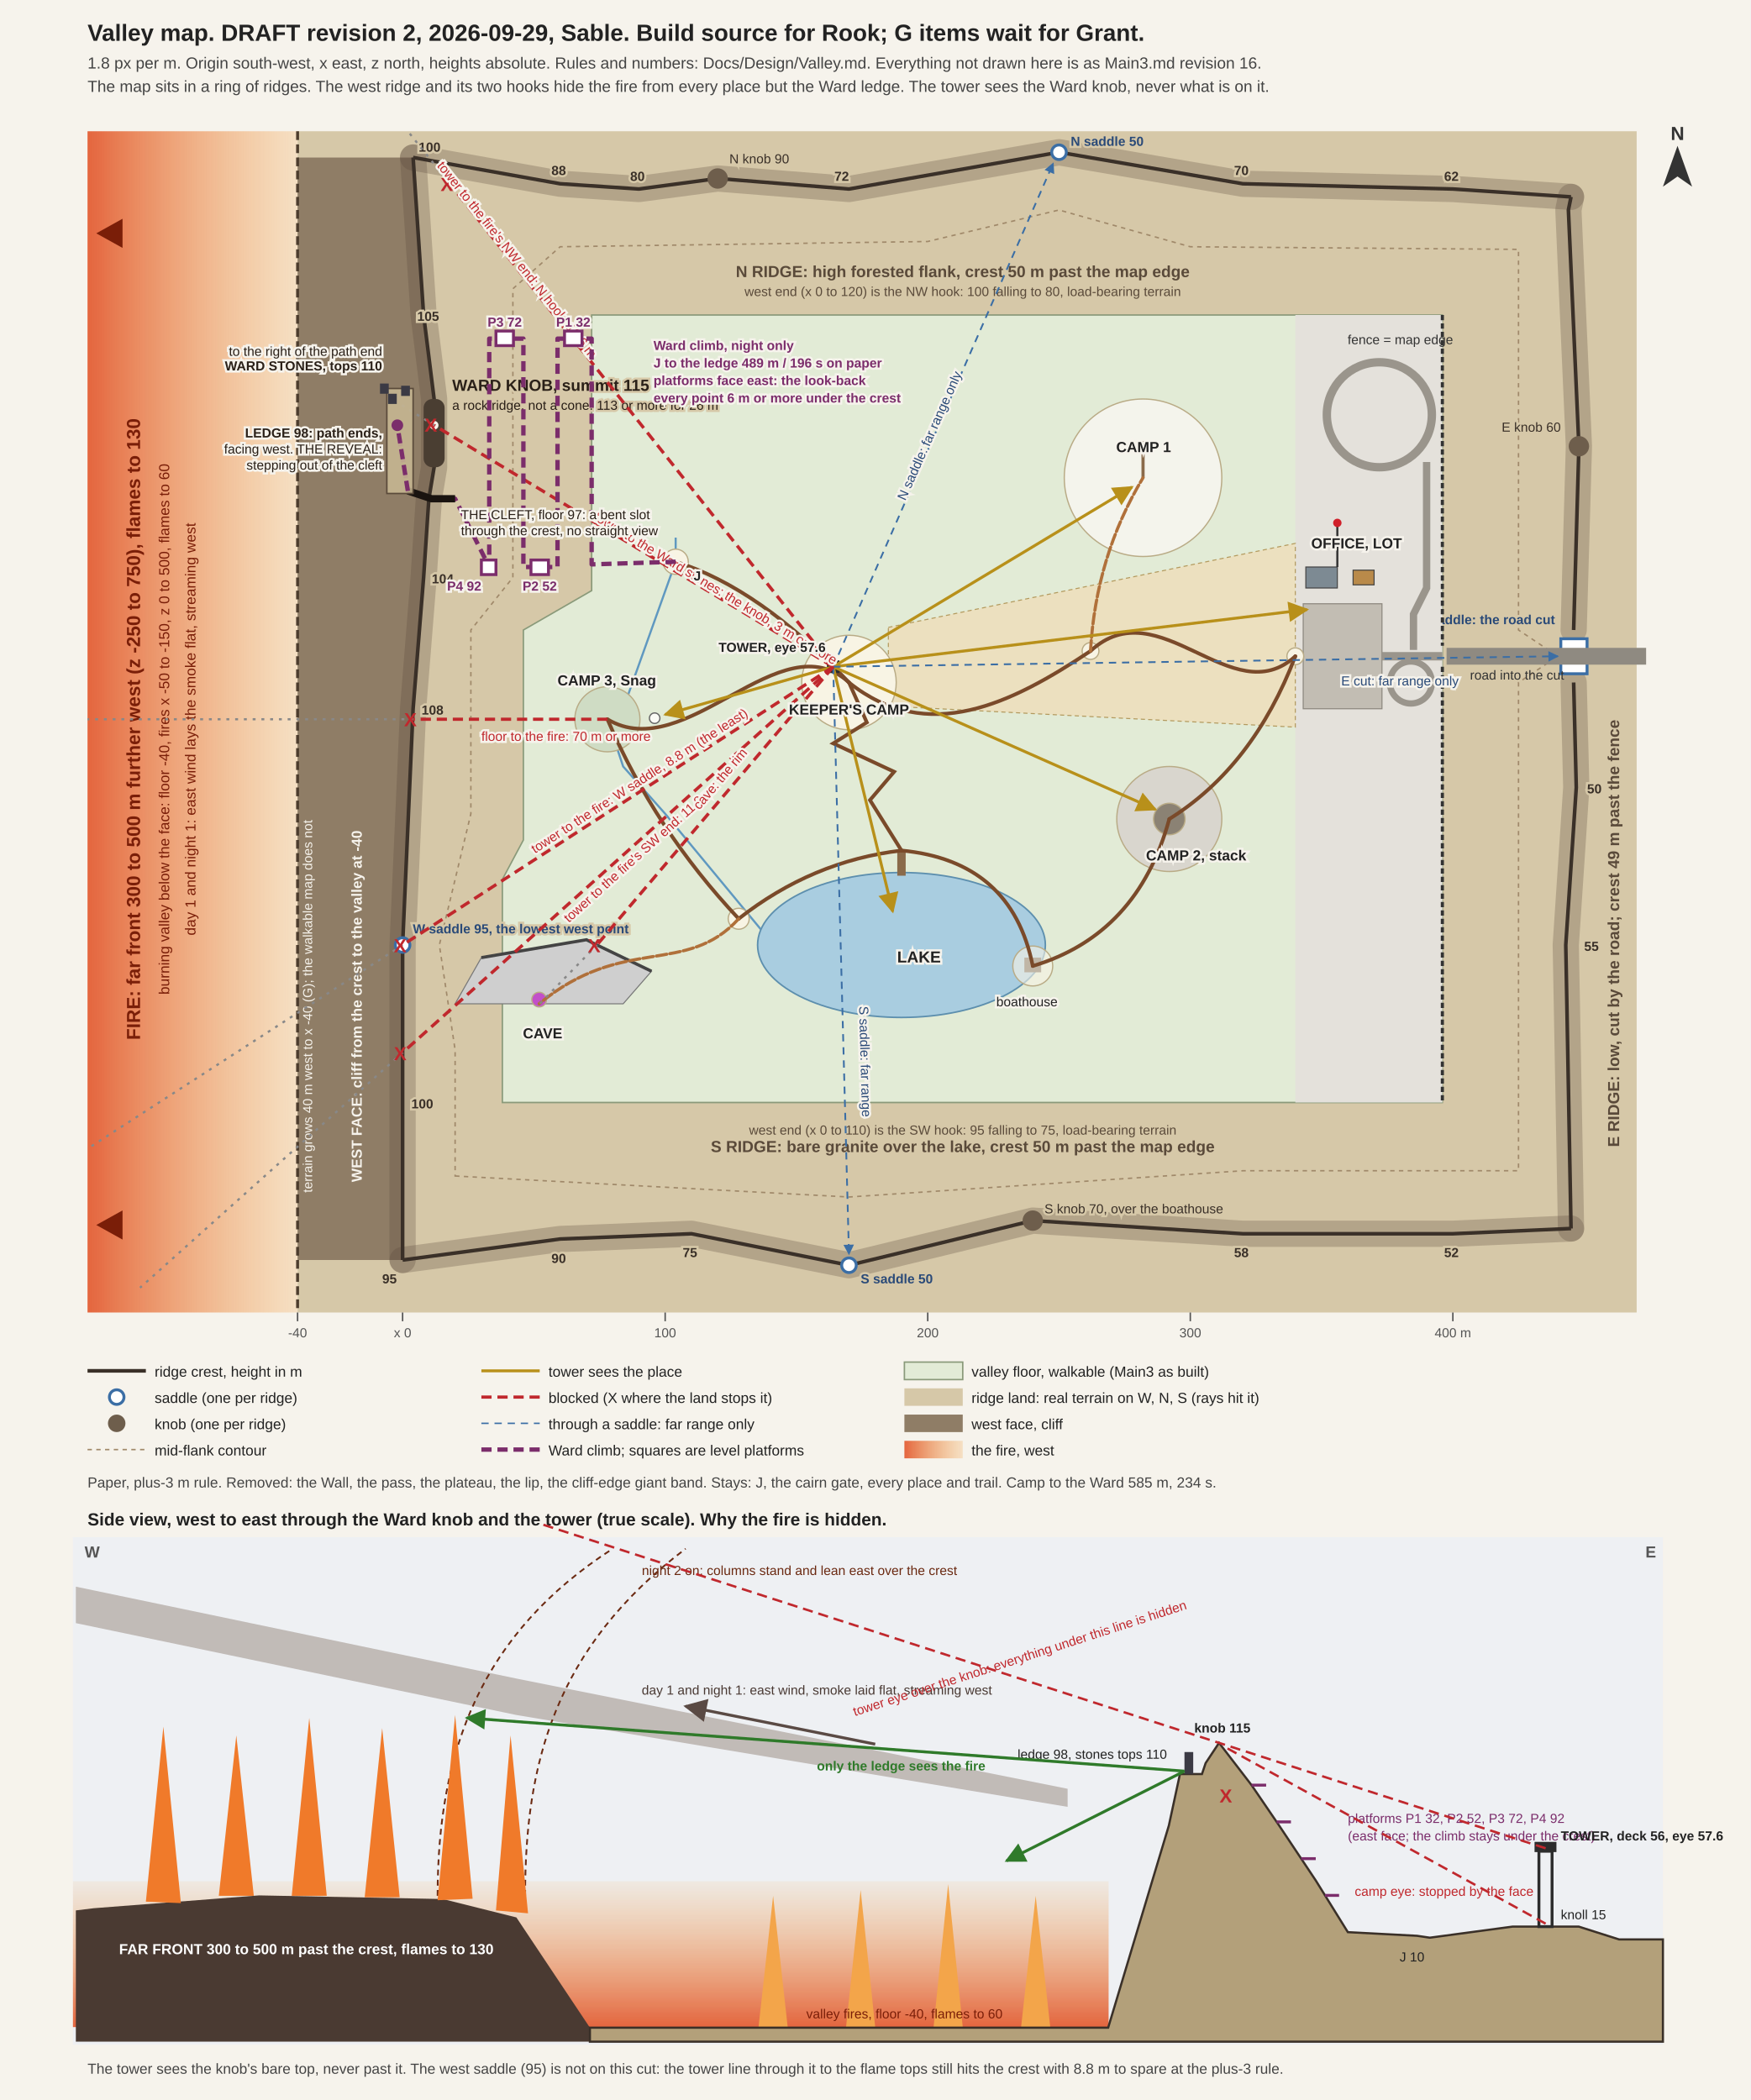
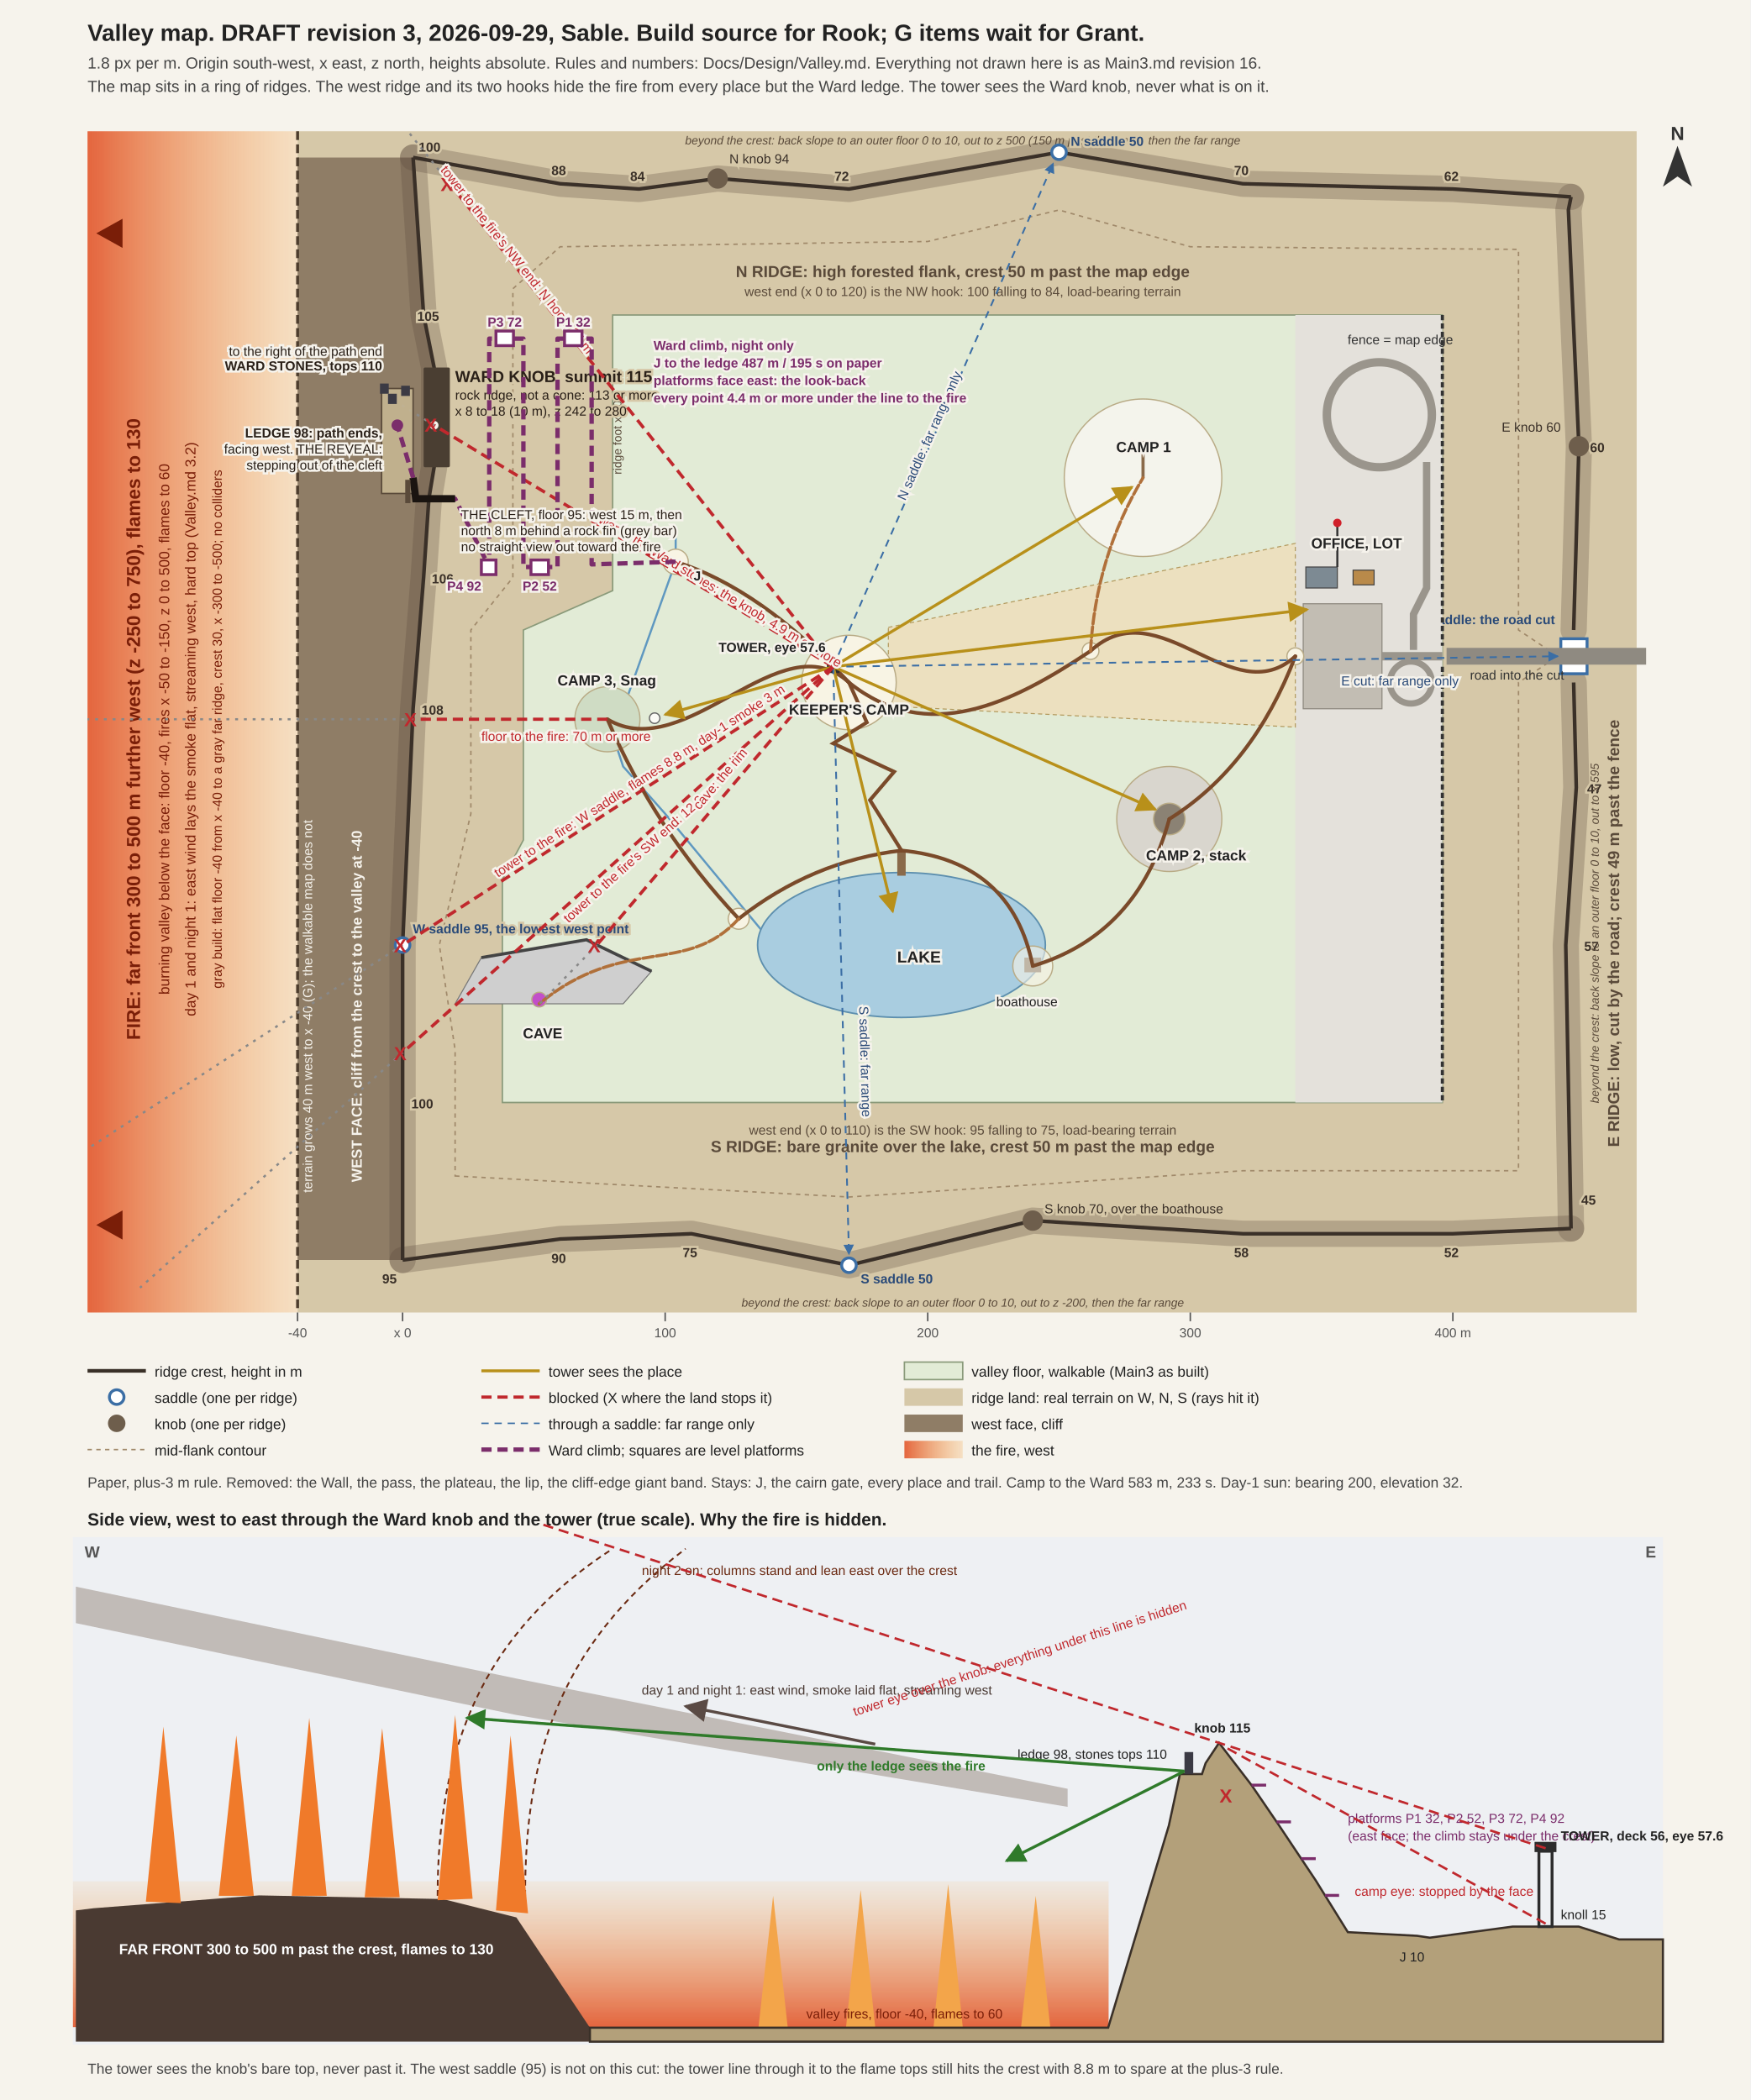
<svg xmlns="http://www.w3.org/2000/svg" width="1200" height="1440" viewBox="0 0 1200 1440" font-family="Arial, Helvetica, sans-serif">
  <defs>
    <linearGradient id="fire" x1="0" y1="0" x2="1" y2="0">
      <stop offset="0" stop-color="#e2552a" stop-opacity="0.9" />
      <stop offset="1" stop-color="#f3a54a" stop-opacity="0.25" />
    </linearGradient>
    <linearGradient id="fireV" x1="0" y1="1" x2="0" y2="0">
      <stop offset="0" stop-color="#e2552a" stop-opacity="0.9" />
      <stop offset="1" stop-color="#f3a54a" stop-opacity="0.1" />
    </linearGradient>
    <marker id="arrY" viewBox="0 0 10 10" refX="9" refY="5" markerWidth="7" markerHeight="7" orient="auto">
      <path d="M0,0 L10,5 L0,10 z" fill="#b8901a" />
    </marker>
    <marker id="arrG" viewBox="0 0 10 10" refX="9" refY="5" markerWidth="7" markerHeight="7" orient="auto">
      <path d="M0,0 L10,5 L0,10 z" fill="#2f7a2a" />
    </marker>
    <marker id="arrB" viewBox="0 0 10 10" refX="9" refY="5" markerWidth="6" markerHeight="6" orient="auto">
      <path d="M0,0 L10,5 L0,10 z" fill="#3b6ea5" />
    </marker>
    <marker id="arrS" viewBox="0 0 10 10" refX="9" refY="5" markerWidth="8" markerHeight="8" orient="auto">
      <path d="M0,0 L10,5 L0,10 z" fill="#5a4a44" />
    </marker>
  </defs>
  <rect x="0" y="0" width="1200" height="1440" fill="#f6f3ec" />
-   <text x="60" y="28" font-size="16" font-weight="bold" fill="#222">Valley map. DRAFT revision 2, 2026-09-29, Sable. Build source for Rook; G items wait for Grant.</text>
+   <text x="60" y="28" font-size="16" font-weight="bold" fill="#222">Valley map. DRAFT revision 3, 2026-09-29, Sable. Build source for Rook; G items wait for Grant.</text>
  <text x="60" y="47" font-size="11" fill="#444">1.8 px per m. Origin south-west, x east, z north, heights absolute. Rules and numbers: Docs/Design/Valley.md. Everything not drawn here is as Main3.md revision 16.</text>
  <text x="60" y="63" font-size="11" fill="#444">The map sits in a ring of ridges. The west ridge and its two hooks hide the fire from every place but the Ward ledge. The tower sees the Ward knob, never what is on it.</text>
  <rect x="60" y="90" width="144" height="810" fill="url(#fire)" />
  <text transform="translate(96,500) rotate(-90)" text-anchor="middle" font-size="13" font-weight="bold" fill="#7a1e08">FIRE: far front 300 to 500 m further west (z -250 to 750), flames to 130</text>
  <text transform="translate(116,500) rotate(-90)" text-anchor="middle" font-size="10" fill="#7a1e08">burning valley below the face: floor -40, fires x -50 to -150, z 0 to 500, flames to 60</text>
-   <text transform="translate(134,500) rotate(-90)" text-anchor="middle" font-size="10" fill="#7a1e08">day 1 and night 1: east wind lays the smoke flat, streaming west</text>
+   <text transform="translate(134,500) rotate(-90)" text-anchor="middle" font-size="10" fill="#7a1e08">day 1 and night 1: east wind lays the smoke flat, streaming west, hard top (Valley.md 3.2)</text>
+   <text transform="translate(152,500) rotate(-90)" text-anchor="middle" font-size="9" fill="#7a1e08">gray build: flat floor -40 from x -40 to a gray far ridge, crest 30, x -300 to -500; no colliders</text>
  <polygon points="66,160 84,150 84,170" fill="#7a1e08" />
  <polygon points="66,840 84,830 84,850" fill="#7a1e08" />
  <rect x="204" y="90" width="918" height="810" fill="#d6c8a8" />
-   <polygon points="276,864 276,756 276,648 283.2,486 290.4,396 294,342 297.6,320.4 297.6,291.6 297.6,273.6 290.4,216 283.2,108 204,108 204,864" fill="#8f7d66" />
+   <polygon points="276,864 276,756 276,648 283.2,486 290.4,396 294,342 297.6,320.4 297.6,291.6 297.6,252 290.4,216 283.2,108 204,108 204,864" fill="#8f7d66" />
  <line x1="204" y1="90" x2="204" y2="900" stroke="#4d3d2d" stroke-width="2" stroke-dasharray="6 3" />
  <text transform="translate(214,690) rotate(-90)" text-anchor="middle" font-size="9" fill="#f6f3ec">terrain grows 40 m west to x -40 (G); the walkable map does not</text>
  <text transform="translate(248,690) rotate(-90)" text-anchor="middle" font-size="10" font-weight="bold" fill="#f6f3ec">WEST FACE: cliff from the crest to the valley at -40</text>
-   <polygon points="344.4,756 344.4,603 358.8,576 358.8,432 405.6,405 405.6,216 988.8,216 988.8,756" fill="#e2ebd6" stroke="#8a9a7a" stroke-width="1" />
+   <polygon points="344.4,756 344.4,603 358.8,576 358.8,432 420,405 420,216 988.8,216 988.8,756" fill="#e2ebd6" stroke="#8a9a7a" stroke-width="1" />
+   <text transform="translate(426,300) rotate(-90)" text-anchor="middle" font-size="8" fill="#5a4a3a">ridge foot x 80</text>
  <polygon points="312,806.4 582,820.8 852,802.8 1041,802.8 1041,468 1068,450 1041,432 1041,171 816,169.2 726,144 636,165.6 384,169.2 351.6,198 351.6,396 322.8,432 322.8,558 301.2,648 312,720" fill="none" stroke="#a0896a" stroke-width="1" stroke-dasharray="3 3" />
  <g fill="none" stroke="#5a4a3a" stroke-opacity="0.28" stroke-width="18" stroke-linejoin="round" stroke-linecap="round">
-     <polyline points="276,864 276,756 276,648 283.2,486 290.4,396 294,342 297.6,320.4 297.6,291.6 297.6,273.6 290.4,216 283.2,108" />
+     <polyline points="276,864 276,756 276,648 283.2,486 290.4,396 294,342 297.6,320.4 297.6,291.6 297.6,252 290.4,216 283.2,108" />
    <polyline points="283.2,108 384,126 438,129.6 492,122.4 582,129.6 726,104.4 852,126 996,129.6 1077,135" />
    <polyline points="276,864 384,849.6 474,846 582,867.6 708,837 852,846 996,846 1077,842.4" />
    <polyline points="1077,842.4 1073.4,648 1080.6,540 1078.8,468" />
    <polyline points="1078.8,432 1082.4,306 1075.2,144 1077,135" />
  </g>
  <g fill="none" stroke="#3a3028" stroke-width="2.5" stroke-linejoin="round">
-     <polyline points="276,864 276,756 276,648 283.2,486 290.4,396 294,342 297.6,320.4 297.6,291.6 297.6,273.6 290.4,216 283.2,108" />
+     <polyline points="276,864 276,756 276,648 283.2,486 290.4,396 294,342 297.6,320.4 297.6,291.6 297.6,252 290.4,216 283.2,108" />
    <polyline points="283.2,108 384,126 438,129.6 492,122.4 582,129.6 726,104.4 852,126 996,129.6 1077,135" />
    <polyline points="276,864 384,849.6 474,846 582,867.6 708,837 852,846 996,846 1077,842.4" />
    <polyline points="1077,842.4 1073.4,648 1080.6,540 1078.8,468" />
    <polyline points="1078.8,432 1082.4,306 1075.2,144 1077,135" />
  </g>
  <g font-size="9" font-weight="bold" fill="#3a3028" style="paint-order:stroke;stroke:#d6c8a8;stroke-width:3px">
    <text x="282" y="760">100</text>
    <text x="289" y="490">108</text>
-     <text x="296" y="400">104</text>
+     <text x="296" y="400">106</text>
    <text x="286" y="220">105</text>
    <text x="287" y="104">100</text>
    <text x="378" y="120">88</text>
-     <text x="432" y="124">80</text>
+     <text x="432" y="124">84</text>
    <text x="572" y="124">72</text>
    <text x="846" y="120">70</text>
    <text x="990" y="124">62</text>
    <text x="378" y="866">90</text>
    <text x="468" y="862">75</text>
    <text x="846" y="862">58</text>
    <text x="990" y="862">52</text>
    <text x="262" y="880">95</text>
-     <text x="1086" y="652">55</text>
-     <text x="1088" y="544">50</text>
+     <text x="1086" y="652">57</text>
+     <text x="1088" y="544">47</text>
+     <text x="1084" y="826">45</text>
+     <text x="1090" y="310">60</text>
  </g>
  <g font-size="11" font-weight="bold" fill="#5a4a3a" text-anchor="middle">
    <text x="660" y="190">N RIDGE: high forested flank, crest 50 m past the map edge</text>
    <text x="660" y="790">S RIDGE: bare granite over the lake, crest 50 m past the map edge</text>
    <text transform="translate(1110,640) rotate(-90)">E RIDGE: low, cut by the road; crest 49 m past the fence</text>
  </g>
  <g font-size="9" fill="#5a4a3a" text-anchor="middle">
-     <text x="660" y="203">west end (x 0 to 120) is the NW hook: 100 falling to 80, load-bearing terrain</text>
+     <text x="660" y="203">west end (x 0 to 120) is the NW hook: 100 falling to 84, load-bearing terrain</text>
    <text x="660" y="778">west end (x 0 to 110) is the SW hook: 95 falling to 75, load-bearing terrain</text>
  </g>
-   <rect x="290.4" y="273.6" width="14.4" height="46.8" rx="6" fill="#4a3e32" />
+   <g font-size="8" fill="#5a4a3a" font-style="italic">
+     <text x="660" y="99" text-anchor="middle">beyond the crest: back slope to an outer floor 0 to 10, out to z 500 (150 m past the crest), then the far range</text>
+     <text x="660" y="896" text-anchor="middle">beyond the crest: back slope to an outer floor 0 to 10, out to z -200, then the far range</text>
+     <text transform="translate(1096,640) rotate(-90)" text-anchor="middle">beyond the crest: back slope to an outer floor 0 to 10, out to x 595</text>
+   </g>
+   <rect x="290.4" y="252" width="18" height="68.4" rx="1" fill="#4a3e32" />
  <circle cx="297.6" cy="291.6" r="3" fill="#f6f3ec" />
  <circle cx="492" cy="122.4" r="7" fill="#6e5e4c" />
  <circle cx="708" cy="837" r="7" fill="#6e5e4c" />
  <circle cx="1082.4" cy="306" r="7" fill="#6e5e4c" />
  <g font-size="9" fill="#3a3028" style="paint-order:stroke;stroke:#d6c8a8;stroke-width:3px">
-     <text x="500" y="112">N knob 90</text>
+     <text x="500" y="112">N knob 94</text>
    <text x="716" y="832">S knob 70, over the boathouse</text>
    <text x="1070" y="296" text-anchor="end">E knob 60</text>
  </g>
-   <text x="310" y="268" font-size="11" font-weight="bold" fill="#2a2018" style="paint-order:stroke;stroke:#d6c8a8;stroke-width:3px">WARD KNOB, summit 115</text>
-   <text x="310" y="281" font-size="9" fill="#2a2018" style="paint-order:stroke;stroke:#d6c8a8;stroke-width:3px">a rock ridge, not a cone: 113 or more for 26 m</text>
+   <text x="312" y="262" font-size="11" font-weight="bold" fill="#2a2018" style="paint-order:stroke;stroke:#d6c8a8;stroke-width:3px">WARD KNOB, summit 115</text>
+   <text x="312" y="274" font-size="9" fill="#2a2018" style="paint-order:stroke;stroke:#d6c8a8;stroke-width:3px">rock ridge, not a cone: 113 or more</text>
+   <text x="312" y="285" font-size="9" fill="#2a2018" style="paint-order:stroke;stroke:#d6c8a8;stroke-width:3px">x 8 to 18 (10 m), z 242 to 280</text>
  <g fill="#fff" stroke="#3b6ea5" stroke-width="2">
    <circle cx="276" cy="648" r="5" />
    <circle cx="726" cy="104.4" r="5" />
    <circle cx="582" cy="867.6" r="5" />
  </g>
  <rect x="1070" y="438" width="18" height="24" fill="#fff" stroke="#3b6ea5" stroke-width="2" />
  <g font-size="9" fill="#2a4a78" style="paint-order:stroke;stroke:#d6c8a8;stroke-width:3px">
    <text x="283" y="640" font-weight="bold">W saddle 95, the lowest west point</text>
    <text x="734" y="100" font-weight="bold">N saddle 50</text>
    <text x="590" y="880" font-weight="bold">S saddle 50</text>
    <text x="1066" y="428" text-anchor="end" font-weight="bold">E saddle: the road cut</text>
  </g>
  <g transform="matrix(0.72 0 0 0.72 232.8 165.6)">
    <rect x="910" y="70" width="140" height="750" fill="#e4e1db" />
    <circle cx="990" cy="165" r="50" fill="none" stroke="#9a958c" stroke-width="8" />
    <path d="M1022.5,389 L1022.5,355 L1035,330 L1035,210" stroke="#9a958c" stroke-width="7" fill="none" />
    <rect x="917.5" y="345" width="75" height="100" fill="#c2bdb3" stroke="#8c877e" />
    <rect x="920" y="310" width="30" height="20" fill="#7d8a93" stroke="#444" />
    <line x1="950" y1="310" x2="950" y2="270" stroke="#333" stroke-width="2" />
    <circle cx="950" cy="268" r="4" fill="#d0202a" />
    <rect x="965" y="313" width="20" height="14" fill="#b98a4a" stroke="#444" />
    <line x1="992.5" y1="395" x2="1050" y2="395" stroke="#9a958c" stroke-width="8" />
    <circle cx="1020" cy="420" r="20" fill="none" stroke="#9a958c" stroke-width="6" />
    <line x1="1050" y1="70" x2="1050" y2="385" stroke="#333" stroke-width="3" stroke-dasharray="5 3" />
    <line x1="1050" y1="405" x2="1050" y2="820" stroke="#333" stroke-width="3" stroke-dasharray="5 3" />
    <rect x="1054" y="387" width="190" height="16" fill="#8f8a81" />
    <polygon points="522.5,367.5 910,287.5 910,462.5 522.5,442.5" fill="#ece0bf" stroke="#b39a5e" stroke-width="1" stroke-dasharray="4 3" />
    <polygon points="110,726 270,726 297,695 245,670 235,665 135,682" fill="#cfcfcf" stroke="#777" stroke-width="1" />
    <polyline points="135,682 235,665 245,670 297,695" fill="none" stroke="#444" stroke-width="3" />
    <polyline points="320,282 320,305 270,445 255,455 270,500 310,545 401,655" fill="none" stroke="#5f98c0" stroke-width="2" />
    <ellipse cx="535" cy="670" rx="137" ry="69" fill="#a9cde0" stroke="#5d8fae" stroke-width="1.5" />
    <rect x="531" y="580" width="8" height="24" fill="#8a6a4a" />
    <rect x="652" y="682" width="16" height="14" fill="#6b5a48" />
    <g stroke="#b9ab86" stroke-width="1.2">
      <circle cx="485" cy="420" r="45" fill="#f8f4e4" />
      <circle cx="765" cy="225" r="75" fill="#f4f4ec" />
      <circle cx="790" cy="550" r="50" fill="#d9d6ce" />
      <circle cx="790" cy="550" r="15" fill="#8b8274" />
      <circle cx="255" cy="455" r="31" fill="#cfdcc4" />
      <circle cx="660" cy="690" r="19" fill="#f8f4e4" fill-opacity="0.6" />
      <circle cx="320" cy="305" r="12" fill="#f8f4e4" />
      <circle cx="380" cy="645" r="10" fill="#f8f4e4" />
      <circle cx="715" cy="390" r="8" fill="#f8f4e4" />
      <circle cx="910" cy="395" r="8" fill="#f8f4e4" />
      <circle cx="190" cy="722" r="7" fill="#c24fc9" />
    </g>
    <circle cx="300" cy="454" r="5" fill="#fbfbf6" stroke="#666" stroke-width="1.2" />
    <line x1="765" y1="225" x2="765" y2="190" stroke="#8a6a4a" stroke-width="3" />
    <g fill="none" stroke="#7a4a2a" stroke-width="3.5" stroke-linecap="round">
      <path d="M485,420 L502,458 L470,478 L528,505 L505,532 L535,580" />
      <path d="M535,580 Q640,590 660,690" />
      <path d="M660,690 Q760,660 790,550" />
      <path d="M790,550 Q870,500 910,395" />
      <path d="M485,420 C560,480 640,440 715,390" />
      <path d="M715,390 C780,330 850,450 910,395" />
      <path d="M485,420 C420,360 330,500 255,455" />
      <path d="M535,580 Q450,590 380,645" />
      <path d="M380,645 Q300,560 255,455" />
      <path d="M485,420 Q400,330 320,305" />
    </g>
    <g fill="none" stroke="#b0703a" stroke-width="3" stroke-dasharray="10 3" stroke-linecap="round">
      <path d="M715,390 Q720,300 765,225" />
      <path d="M380,645 C330,700 270,660 190,726" />
    </g>
    <rect x="464" y="399" width="12" height="12" fill="#2c2c2c" />
  </g>
  <g stroke="#b8901a" stroke-width="2" fill="none" marker-end="url(#arrY)">
    <line x1="571.2" y1="457.2" x2="612" y2="625" />
    <line x1="571.2" y1="457.2" x2="776" y2="334" />
    <line x1="571.2" y1="457.2" x2="792" y2="555" />
    <line x1="571.2" y1="457.2" x2="456" y2="490" />
    <line x1="571.2" y1="457.2" x2="896" y2="418" />
  </g>
  <g stroke="#3b6ea5" stroke-width="1.2" stroke-dasharray="5 4" fill="none" marker-end="url(#arrB)">
    <line x1="571.2" y1="457.2" x2="722" y2="112" />
    <line x1="571.2" y1="457.2" x2="582" y2="860" />
    <line x1="571.2" y1="457.2" x2="1068" y2="450" />
  </g>
  <g stroke="#c0282d" stroke-width="2.2" stroke-dasharray="7 4" fill="none">
    <line x1="571.2" y1="457.2" x2="409.2" y2="648" />
    <line x1="571.2" y1="457.2" x2="297.6" y2="291.6" />
    <line x1="571.2" y1="457.2" x2="276" y2="648" />
    <line x1="571.2" y1="457.2" x2="276" y2="721.8" />
    <line x1="571.2" y1="457.2" x2="308.4" y2="126" />
    <line x1="416.4" y1="493.2" x2="283.2" y2="493.2" />
  </g>
  <g stroke="#888" stroke-width="1.5" stroke-dasharray="2 4" fill="none">
    <line x1="409.2" y1="648" x2="369.6" y2="688.7" />
    <line x1="297.6" y1="291.6" x2="268.8" y2="273.6" />
    <line x1="276" y1="648" x2="60" y2="787.7" />
    <line x1="276" y1="721.8" x2="96" y2="883" />
    <line x1="308.4" y1="126" x2="279.6" y2="90" />
    <line x1="283.2" y1="493.2" x2="60" y2="493.2" />
  </g>
  <g font-size="13" font-weight="bold" fill="#c0282d">
    <text x="291" y="296">X</text>
    <text x="270" y="653">X</text>
    <text x="270" y="727">X</text>
    <text x="302" y="131">X</text>
    <text x="277" y="498">X</text>
    <text x="403" y="653">X</text>
  </g>
  <g font-size="9" fill="#c0282d" style="paint-order:stroke;stroke:#f6f3ec;stroke-width:3px">
-     <text transform="translate(489,406) rotate(31.2)" text-anchor="middle">tower to the Ward stones: the knob, 3 m or more</text>
-     <text transform="translate(440,538) rotate(-32.9)" text-anchor="middle">tower to the fire: W saddle, 8.8 m (the least)</text>
-     <text transform="translate(440,588) rotate(-41.9)" text-anchor="middle">tower to the fire's SW end: 11.8 m</text>
-     <text transform="translate(352,180) rotate(51.5)" text-anchor="middle">tower to the fire's NW end: N hook, 12.6 m</text>
+     <text transform="translate(489,406) rotate(31.2)" text-anchor="middle">tower to the Ward stones: the knob, 4.9 m or more</text>
+     <text transform="translate(440,538) rotate(-32.9)" text-anchor="middle">tower to the fire: W saddle, flames 8.8 m, day-1 smoke 3 m</text>
+     <text transform="translate(440,588) rotate(-41.9)" text-anchor="middle">tower to the fire's SW end: 12.2 m</text>
+     <text transform="translate(352,180) rotate(51.5)" text-anchor="middle">tower to the fire's NW end: N hook, 14 m</text>
    <text x="330" y="508">floor to the fire: 70 m or more</text>
    <text transform="translate(496,536) rotate(-49.7)" text-anchor="middle">cave: the rim</text>
  </g>
  <g font-size="9" fill="#2a4a78" style="paint-order:stroke;stroke:#f6f3ec;stroke-width:3px">
    <text transform="translate(640,300) rotate(-66)" text-anchor="middle">N saddle: far range only</text>
    <text transform="translate(590,728) rotate(88.5)" text-anchor="middle">S saddle: far range</text>
    <text x="1000" y="470" text-anchor="end">E cut: far range only</text>
  </g>
-   <polyline points="463.2,385.2 405.6,387 405.6,234 405.6,232.2 382.2,232.2 382.2,234 382.2,387 382.2,388.8 358.8,388.8 358.8,387 358.8,234 358.8,232.2 335.4,232.2 335.4,234 335.4,387 335.4,388.8 312,342 295.8,342 279.6,336.6 272.4,291.6" fill="none" stroke="#7b2d6b" stroke-width="3" stroke-dasharray="7 4" stroke-linejoin="round" />
+   <polyline points="463.2,385.2 405.6,387 405.6,234 405.6,232.2 382.2,232.2 382.2,234 382.2,387 382.2,388.8 358.8,388.8 358.8,387 358.8,234 358.8,232.2 335.4,232.2 335.4,234 335.4,387 335.4,388.8 312,342 285,342 283.2,327.6 272.4,291.6" fill="none" stroke="#7b2d6b" stroke-width="3" stroke-dasharray="7 4" stroke-linejoin="round" />
  <g fill="#fff" stroke="#7b2d6b" stroke-width="2">
    <rect x="387" y="227" width="12" height="10" />
    <rect x="364" y="384" width="12" height="10" />
    <rect x="340" y="227" width="12" height="10" />
    <rect x="330" y="384" width="10" height="10" />
  </g>
  <g font-size="9" font-weight="bold" fill="#7b2d6b" style="paint-order:stroke;stroke:#f6f3ec;stroke-width:3px">
    <text x="393" y="224" text-anchor="middle">P1 32</text>
    <text x="370" y="405" text-anchor="middle">P2 52</text>
    <text x="346" y="224" text-anchor="middle">P3 72</text>
    <text x="330" y="405" text-anchor="end">P4 92</text>
  </g>
-   <polyline points="312,342 295.8,342 279.6,336.6" fill="none" stroke="#1a1410" stroke-width="5" />
-   <rect x="265.2" y="266.4" width="18" height="72" fill="#c9b894" fill-opacity="0.85" stroke="#5a4a3a" stroke-width="1" />
-   <polyline points="279.6,336.6 272.4,291.6" fill="none" stroke="#7b2d6b" stroke-width="3" stroke-dasharray="7 4" />
+   <rect x="261.6" y="266.4" width="21.6" height="72" fill="#c9b894" fill-opacity="0.85" stroke="#5a4a3a" stroke-width="1" />
+   <polyline points="312,342 285,342 283.2,327.6" fill="none" stroke="#1a1410" stroke-width="5" stroke-linejoin="miter" />
+   <line x1="279.6" y1="345" x2="279.6" y2="329" stroke="#5a4a3a" stroke-width="3.6" />
+   <polyline points="283.2,327.6 272.4,291.6" fill="none" stroke="#7b2d6b" stroke-width="3" stroke-dasharray="7 4" />
  <circle cx="272.4" cy="291.6" r="4" fill="#7b2d6b" />
  <g fill="#3b3a44">
    <rect x="266" y="270" width="6" height="7" />
    <rect x="275" y="264.5" width="6" height="7" />
    <rect x="260.5" y="263" width="6" height="7" />
  </g>
  <g font-size="9" fill="#2a2018" style="paint-order:stroke;stroke:#f6f3ec;stroke-width:3px">
    <text x="262" y="254" text-anchor="end" font-weight="bold">WARD STONES, tops 110</text>
    <text x="262" y="244" text-anchor="end">to the right of the path end</text>
    <text x="262" y="300" text-anchor="end" font-weight="bold">LEDGE 98: path ends,</text>
    <text x="262" y="311" text-anchor="end">facing west. THE REVEAL:</text>
    <text x="262" y="322" text-anchor="end">stepping out of the cleft</text>
-     <text x="316" y="356">THE CLEFT, floor 97: a bent slot</text>
-     <text x="316" y="367">through the crest, no straight view</text>
+     <text x="316" y="356">THE CLEFT, floor 95: west 15 m, then</text>
+     <text x="316" y="367">north 8 m behind a rock fin (grey bar)</text>
+     <text x="316" y="378">no straight view out toward the fire</text>
  </g>
  <g font-size="9" font-weight="bold" fill="#7b2d6b" style="paint-order:stroke;stroke:#f6f3ec;stroke-width:3px">
    <text x="448" y="240">Ward climb, night only</text>
-     <text x="448" y="252">J to the ledge 489 m / 196 s on paper</text>
+     <text x="448" y="252">J to the ledge 487 m / 195 s on paper</text>
    <text x="448" y="264">platforms face east: the look-back</text>
-     <text x="448" y="276">every point 6 m or more under the crest</text>
+     <text x="448" y="276">every point 4.4 m or more under the line to the fire</text>
  </g>
  <g fill="#222" text-anchor="middle" style="paint-order:stroke;stroke:#f6f3ec;stroke-width:3px">
    <text x="582" y="490" font-size="10" font-weight="bold">KEEPER'S CAMP</text>
    <text x="566" y="447" font-size="9" font-weight="bold" text-anchor="end">TOWER, eye 57.6</text>
    <text x="630" y="660" font-size="11" font-weight="bold">LAKE</text>
    <text x="784" y="310" font-size="10" font-weight="bold">CAMP 1</text>
    <text x="820" y="590" font-size="10" font-weight="bold">CAMP 2, stack</text>
    <text x="416" y="470" font-size="10" font-weight="bold">CAMP 3, Snag</text>
    <text x="930" y="376" font-size="10" font-weight="bold">OFFICE, LOT</text>
    <text x="372" y="712" font-size="10" font-weight="bold">CAVE</text>
    <text x="704" y="690" font-size="9">boathouse</text>
    <text x="478" y="398" font-size="9" font-weight="bold">J</text>
  </g>
  <text x="960" y="236" font-size="9" fill="#333" text-anchor="middle">fence = map edge</text>
  <text x="1040" y="466" font-size="9" fill="#333" text-anchor="middle">road into the cut</text>
  <g stroke="#555" stroke-width="1">
    <line x1="204" y1="900" x2="204" y2="906" />
    <line x1="276" y1="900" x2="276" y2="906" />
    <line x1="456" y1="900" x2="456" y2="906" />
    <line x1="636" y1="900" x2="636" y2="906" />
    <line x1="816" y1="900" x2="816" y2="906" />
    <line x1="996" y1="900" x2="996" y2="906" />
  </g>
  <g font-size="9" fill="#555" text-anchor="middle">
    <text x="204" y="917">-40</text>
    <text x="276" y="917">x 0</text>
    <text x="456" y="917">100</text>
    <text x="636" y="917">200</text>
    <text x="816" y="917">300</text>
    <text x="996" y="917">400 m</text>
  </g>
  <polygon points="1150,100 1140,128 1150,121 1160,128" fill="#333" />
  <text x="1150" y="96" text-anchor="middle" font-size="13" font-weight="bold" fill="#333">N</text>
  <g font-size="10" fill="#222">
    <line x1="60" y1="940" x2="100" y2="940" stroke="#3a3028" stroke-width="2.5" />
    <text x="106" y="944">ridge crest, height in m</text>
    <circle cx="80" cy="958" r="5" fill="#fff" stroke="#3b6ea5" stroke-width="2" />
    <text x="106" y="962">saddle (one per ridge)</text>
    <circle cx="80" cy="976" r="6" fill="#6e5e4c" />
    <text x="106" y="980">knob (one per ridge)</text>
    <line x1="60" y1="994" x2="100" y2="994" stroke="#a0896a" stroke-dasharray="3 3" />
    <text x="106" y="998">mid-flank contour</text>
    <line x1="330" y1="940" x2="370" y2="940" stroke="#b8901a" stroke-width="2" />
    <text x="376" y="944">tower sees the place</text>
    <line x1="330" y1="958" x2="370" y2="958" stroke="#c0282d" stroke-width="2.2" stroke-dasharray="7 4" />
    <text x="376" y="962">blocked (X where the land stops it)</text>
    <line x1="330" y1="976" x2="370" y2="976" stroke="#3b6ea5" stroke-dasharray="5 4" />
    <text x="376" y="980">through a saddle: far range only</text>
    <line x1="330" y1="994" x2="370" y2="994" stroke="#7b2d6b" stroke-width="3" stroke-dasharray="7 4" />
    <text x="376" y="998">Ward climb; squares are level platforms</text>
    <rect x="620" y="934" width="40" height="12" fill="#e2ebd6" stroke="#8a9a7a" />
    <text x="666" y="944">valley floor, walkable (Main3 as built)</text>
    <rect x="620" y="952" width="40" height="12" fill="#d6c8a8" />
    <text x="666" y="962">ridge land: real terrain on W, N, S (rays hit it)</text>
    <rect x="620" y="970" width="40" height="12" fill="#8f7d66" />
    <text x="666" y="980">west face, cliff</text>
    <rect x="620" y="988" width="40" height="12" fill="url(#fire)" />
    <text x="666" y="998">the fire, west</text>
-     <text x="60" y="1020" fill="#444">Paper, plus-3 m rule. Removed: the Wall, the pass, the plateau, the lip, the cliff-edge giant band. Stays: J, the cairn gate, every place and trail. Camp to the Ward 585 m, 234 s.</text>
+     <text x="60" y="1020" fill="#444">Paper, plus-3 m rule. Removed: the Wall, the pass, the plateau, the lip, the cliff-edge giant band. Stays: J, the cairn gate, every place and trail. Camp to the Ward 583 m, 233 s. Day-1 sun: bearing 200, elevation 32.</text>
  </g>
  <text x="60" y="1046" font-size="12" font-weight="bold" fill="#222">Side view, west to east through the Ward knob and the tower (true scale). Why the fire is hidden.</text>
  <rect x="50" y="1054" width="1090" height="348" fill="#eef0f3" />
  <rect x="50" y="1290" width="710" height="100" fill="url(#fireV)" />
  <polygon points="731.9,1226.6 354,1151 52,1088 52,1113 354,1176 731.9,1239" fill="#8a7a70" fill-opacity="0.45" />
  <line x1="600" y1="1196" x2="470" y2="1170" stroke="#5a4a44" stroke-width="2" marker-end="url(#arrS)" />
  <text x="560" y="1162" font-size="9" fill="#4a3a34" text-anchor="middle">day 1 and night 1: east wind, smoke laid flat, streaming west</text>
  <g fill="none" stroke="#6b2a12" stroke-width="1.2" stroke-dasharray="4 3">
    <path d="M300,1300 C300,1200 330,1120 420,1062" />
    <path d="M360,1300 C360,1210 380,1130 470,1062" />
  </g>
  <text x="440" y="1080" font-size="9" fill="#6b2a12">night 2 on: columns stand and lean east over the crest</text>
  <polygon points="404.4,1390.4 354,1314.8 303.6,1302.2 177.6,1299.7 64.2,1308.5 52,1310 52,1400 404.4,1400" fill="#4a3a32" />
  <g fill="#f07a2a">
    <polygon points="340,1310 350,1190 362,1312" />
    <polygon points="300,1303 312,1176 324,1302" />
    <polygon points="250,1301 262,1185 274,1301" />
    <polygon points="200,1300 212,1178 224,1300" />
    <polygon points="150,1300 162,1190 174,1300" />
    <polygon points="100,1304 112,1184 124,1305" />
  </g>
  <g fill="#f3a54a">
    <polygon points="700,1390 710,1300 720,1390" />
    <polygon points="640,1390 650,1292 660,1390" />
    <polygon points="580,1390 590,1296 600,1390" />
    <polygon points="520,1390 530,1300 540,1390" />
  </g>
  <text x="210" y="1340" font-size="10" font-weight="bold" fill="#fff" text-anchor="middle">FAR FRONT 300 to 500 m past the crest, flames to 130</text>
  <text x="620" y="1384" font-size="9" fill="#7a1e08" text-anchor="middle">valley fires, floor -40, flames to 60</text>
  <polygon points="1110,1329.9 1082.3,1321.1 1059.6,1321.1 1036.9,1321.1 980.2,1328.7 971.4,1327.4 924,1324.9 902.1,1289.6 876.9,1251.8 858,1224.1 845.4,1207.7 835.7,1195.1 826.5,1209 824,1216.5 808.9,1216.5 801.3,1251.8 759.7,1390.4 404.4,1390.4 404.4,1400 1140,1400 1140,1329.9" fill="#b3a07a" stroke="#3a3028" stroke-width="1.5" />
  <g stroke="#7b2d6b" stroke-width="2">
    <line x1="908.4" y1="1299.7" x2="918" y2="1299.7" />
    <line x1="892" y1="1274.5" x2="902" y2="1274.5" />
    <line x1="875.2" y1="1249.3" x2="885" y2="1249.3" />
    <line x1="858" y1="1224.1" x2="868" y2="1224.1" />
  </g>
  <text x="924" y="1250" font-size="9" fill="#7b2d6b">platforms P1 32, P2 52, P3 72, P4 92</text>
  <text x="924" y="1262" font-size="9" fill="#7b2d6b">(east face; the climb stays under the crest)</text>
  <rect x="1055" y="1269.4" width="9" height="51.7" fill="none" stroke="#2c2c2c" stroke-width="2" />
  <rect x="1052" y="1263" width="15" height="7" fill="#2c2c2c" />
  <text x="1070" y="1262" font-size="9" font-weight="bold" fill="#222">TOWER, deck 56, eye 57.6</text>
  <text x="1070" y="1316" font-size="9" fill="#222">knoll 15</text>
  <text x="968" y="1345" font-size="9" fill="#222" text-anchor="middle">J 10</text>
  <rect x="812" y="1201.4" width="6" height="15" fill="#3b3a44" />
  <text x="838" y="1188" font-size="9" font-weight="bold" fill="#222" text-anchor="middle">knob 115</text>
  <text x="800" y="1206" font-size="9" fill="#222" text-anchor="end">ledge 98, stones tops 110</text>
  <line x1="1059.6" y1="1267.4" x2="370.8" y2="1045" stroke="#c0282d" stroke-width="1.6" stroke-dasharray="7 4" />
  <text transform="translate(700,1140) rotate(-17.9)" font-size="9" fill="#c0282d" text-anchor="middle">tower eye over the knob: everything under this line is hidden</text>
  <line x1="1059.6" y1="1319.1" x2="838" y2="1197" stroke="#c0282d" stroke-width="1.6" stroke-dasharray="7 4" />
  <text x="836" y="1236" font-size="13" font-weight="bold" fill="#c0282d">X</text>
  <text x="990" y="1300" font-size="9" fill="#c0282d" text-anchor="middle">camp eye: stopped by the face</text>
  <g stroke="#2f7a2a" stroke-width="2" fill="none" marker-end="url(#arrG)">
    <line x1="812" y1="1214.5" x2="690" y2="1276" />
    <line x1="812" y1="1214.5" x2="320" y2="1178" />
  </g>
  <text x="560" y="1214" font-size="9" font-weight="bold" fill="#2f7a2a">only the ledge sees the fire</text>
  <text x="58" y="1068" font-size="11" font-weight="bold" fill="#555">W</text>
  <text x="1128" y="1068" font-size="11" font-weight="bold" fill="#555">E</text>
  <text x="60" y="1422" font-size="10" fill="#444">The tower sees the knob's bare top, never past it. The west saddle (95) is not on this cut: the tower line through it to the flame tops still hits the crest with 8.8 m to spare at the plus-3 rule.</text>
</svg>
